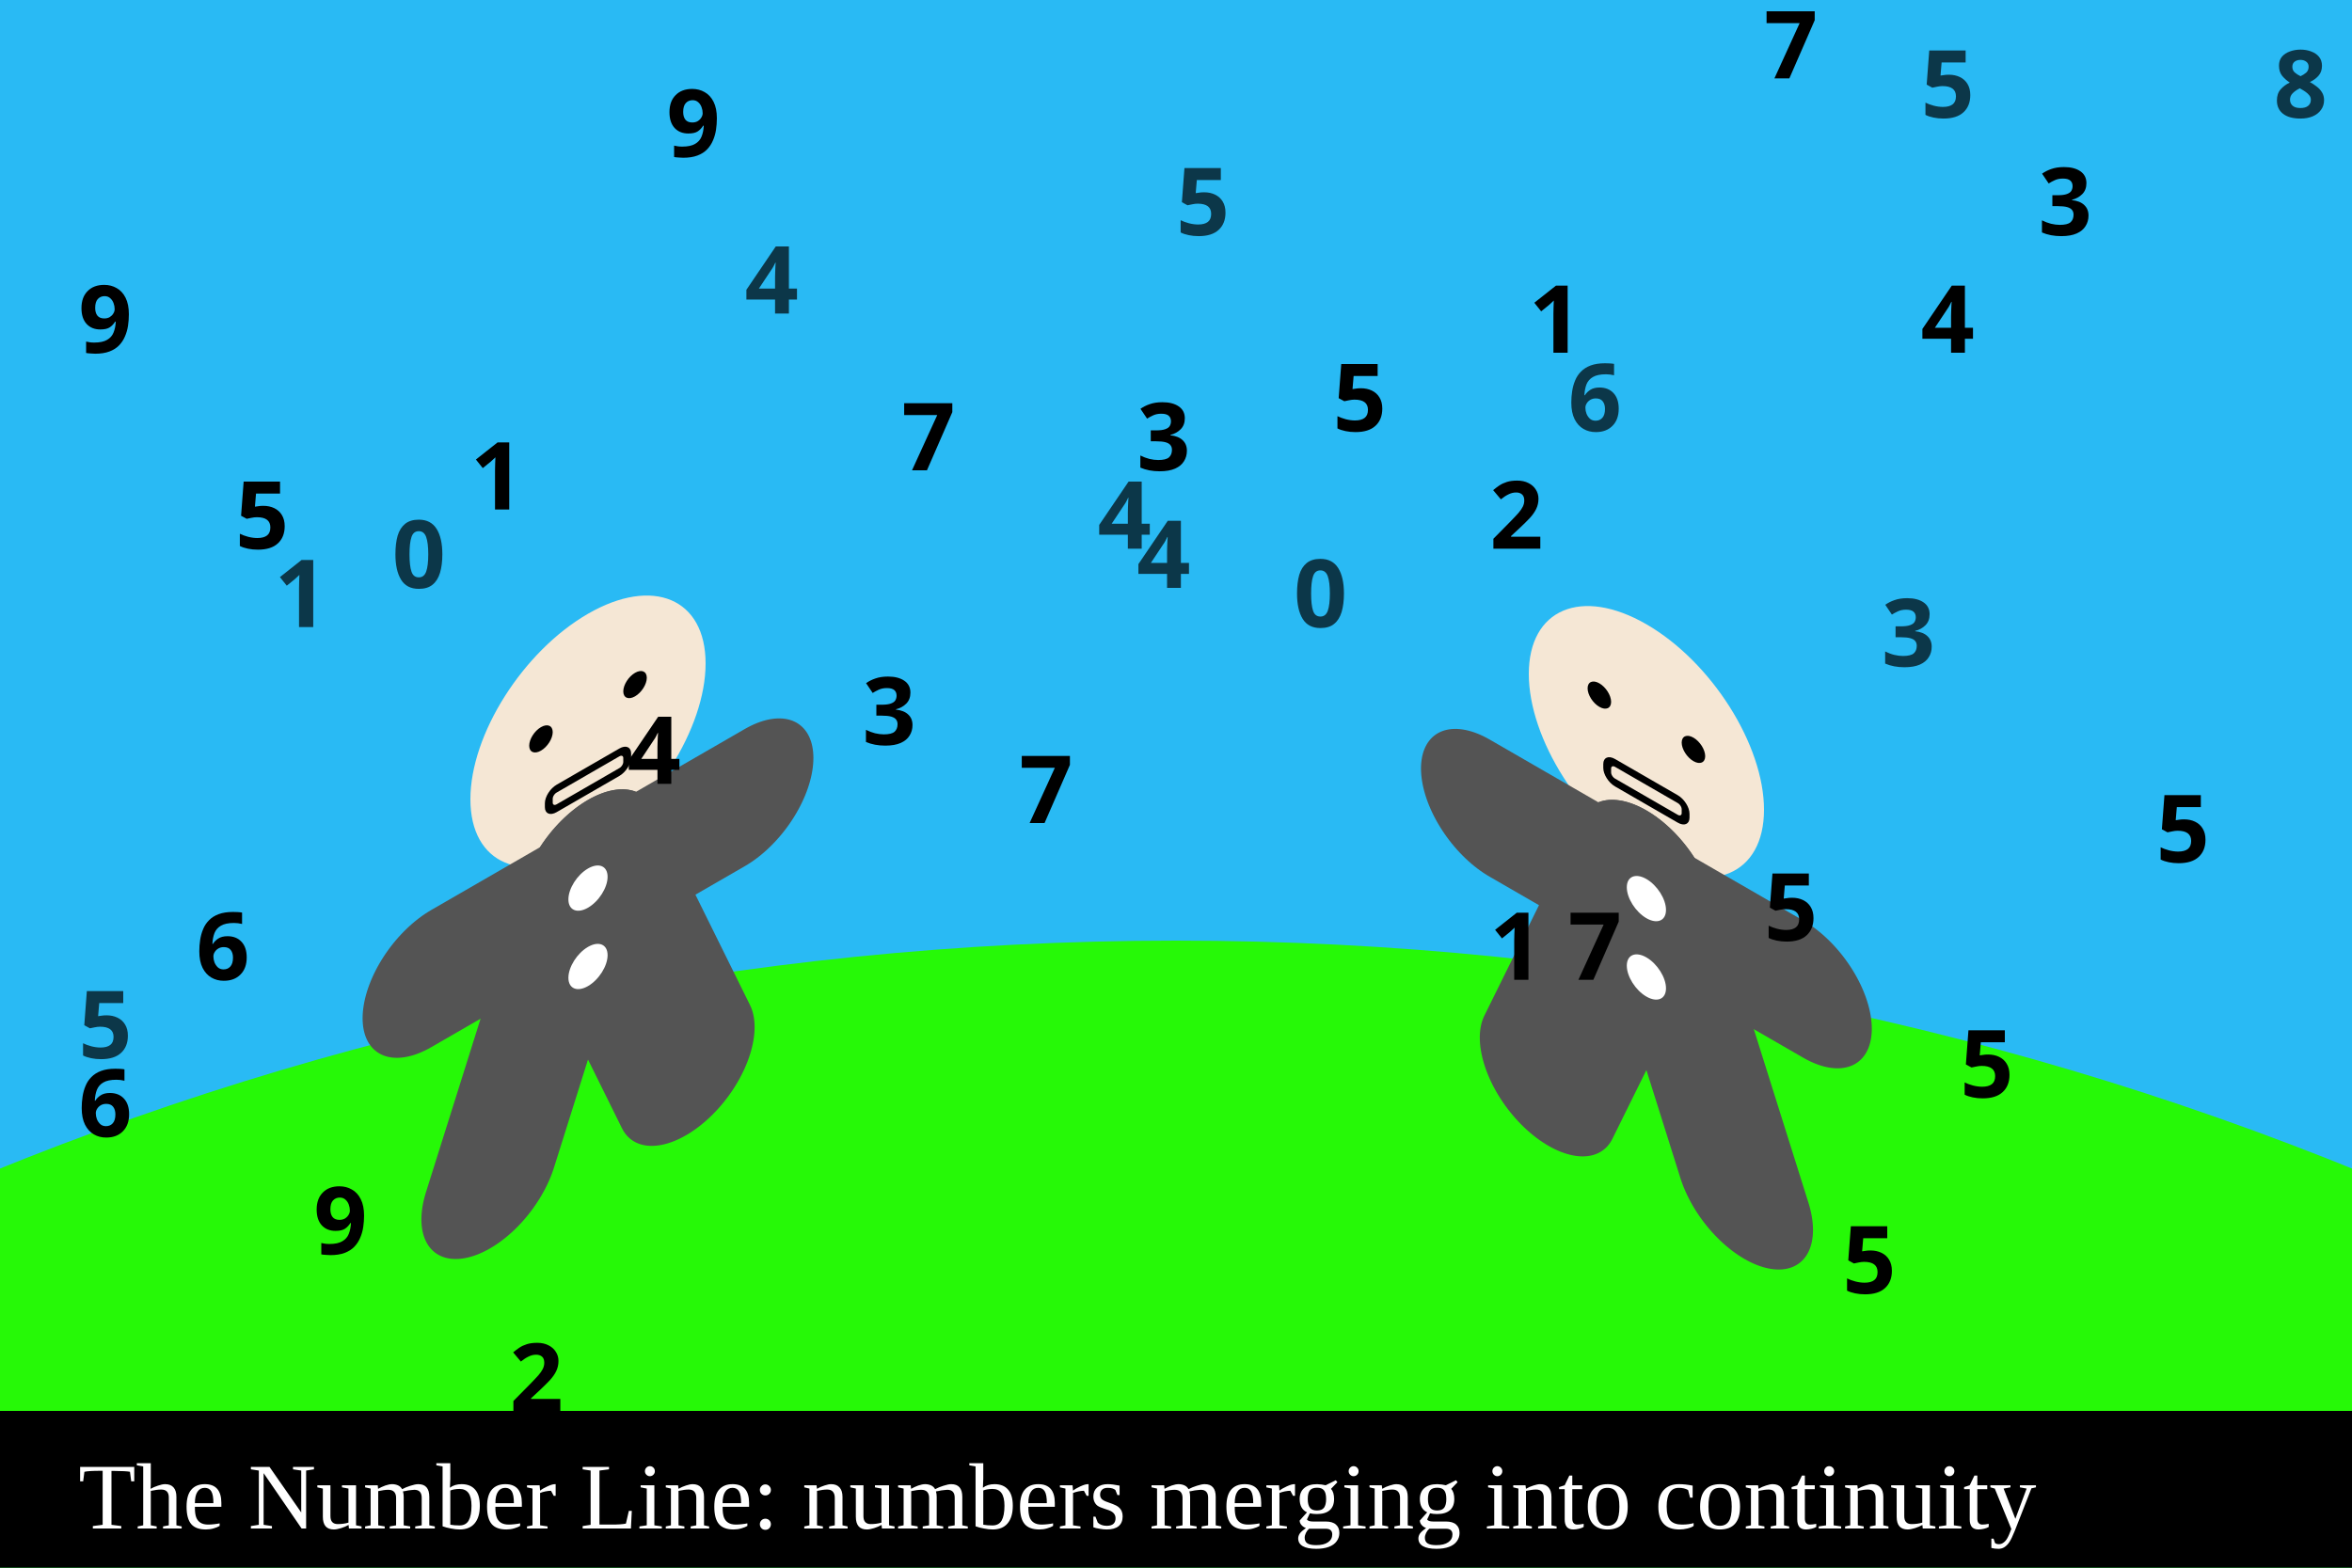
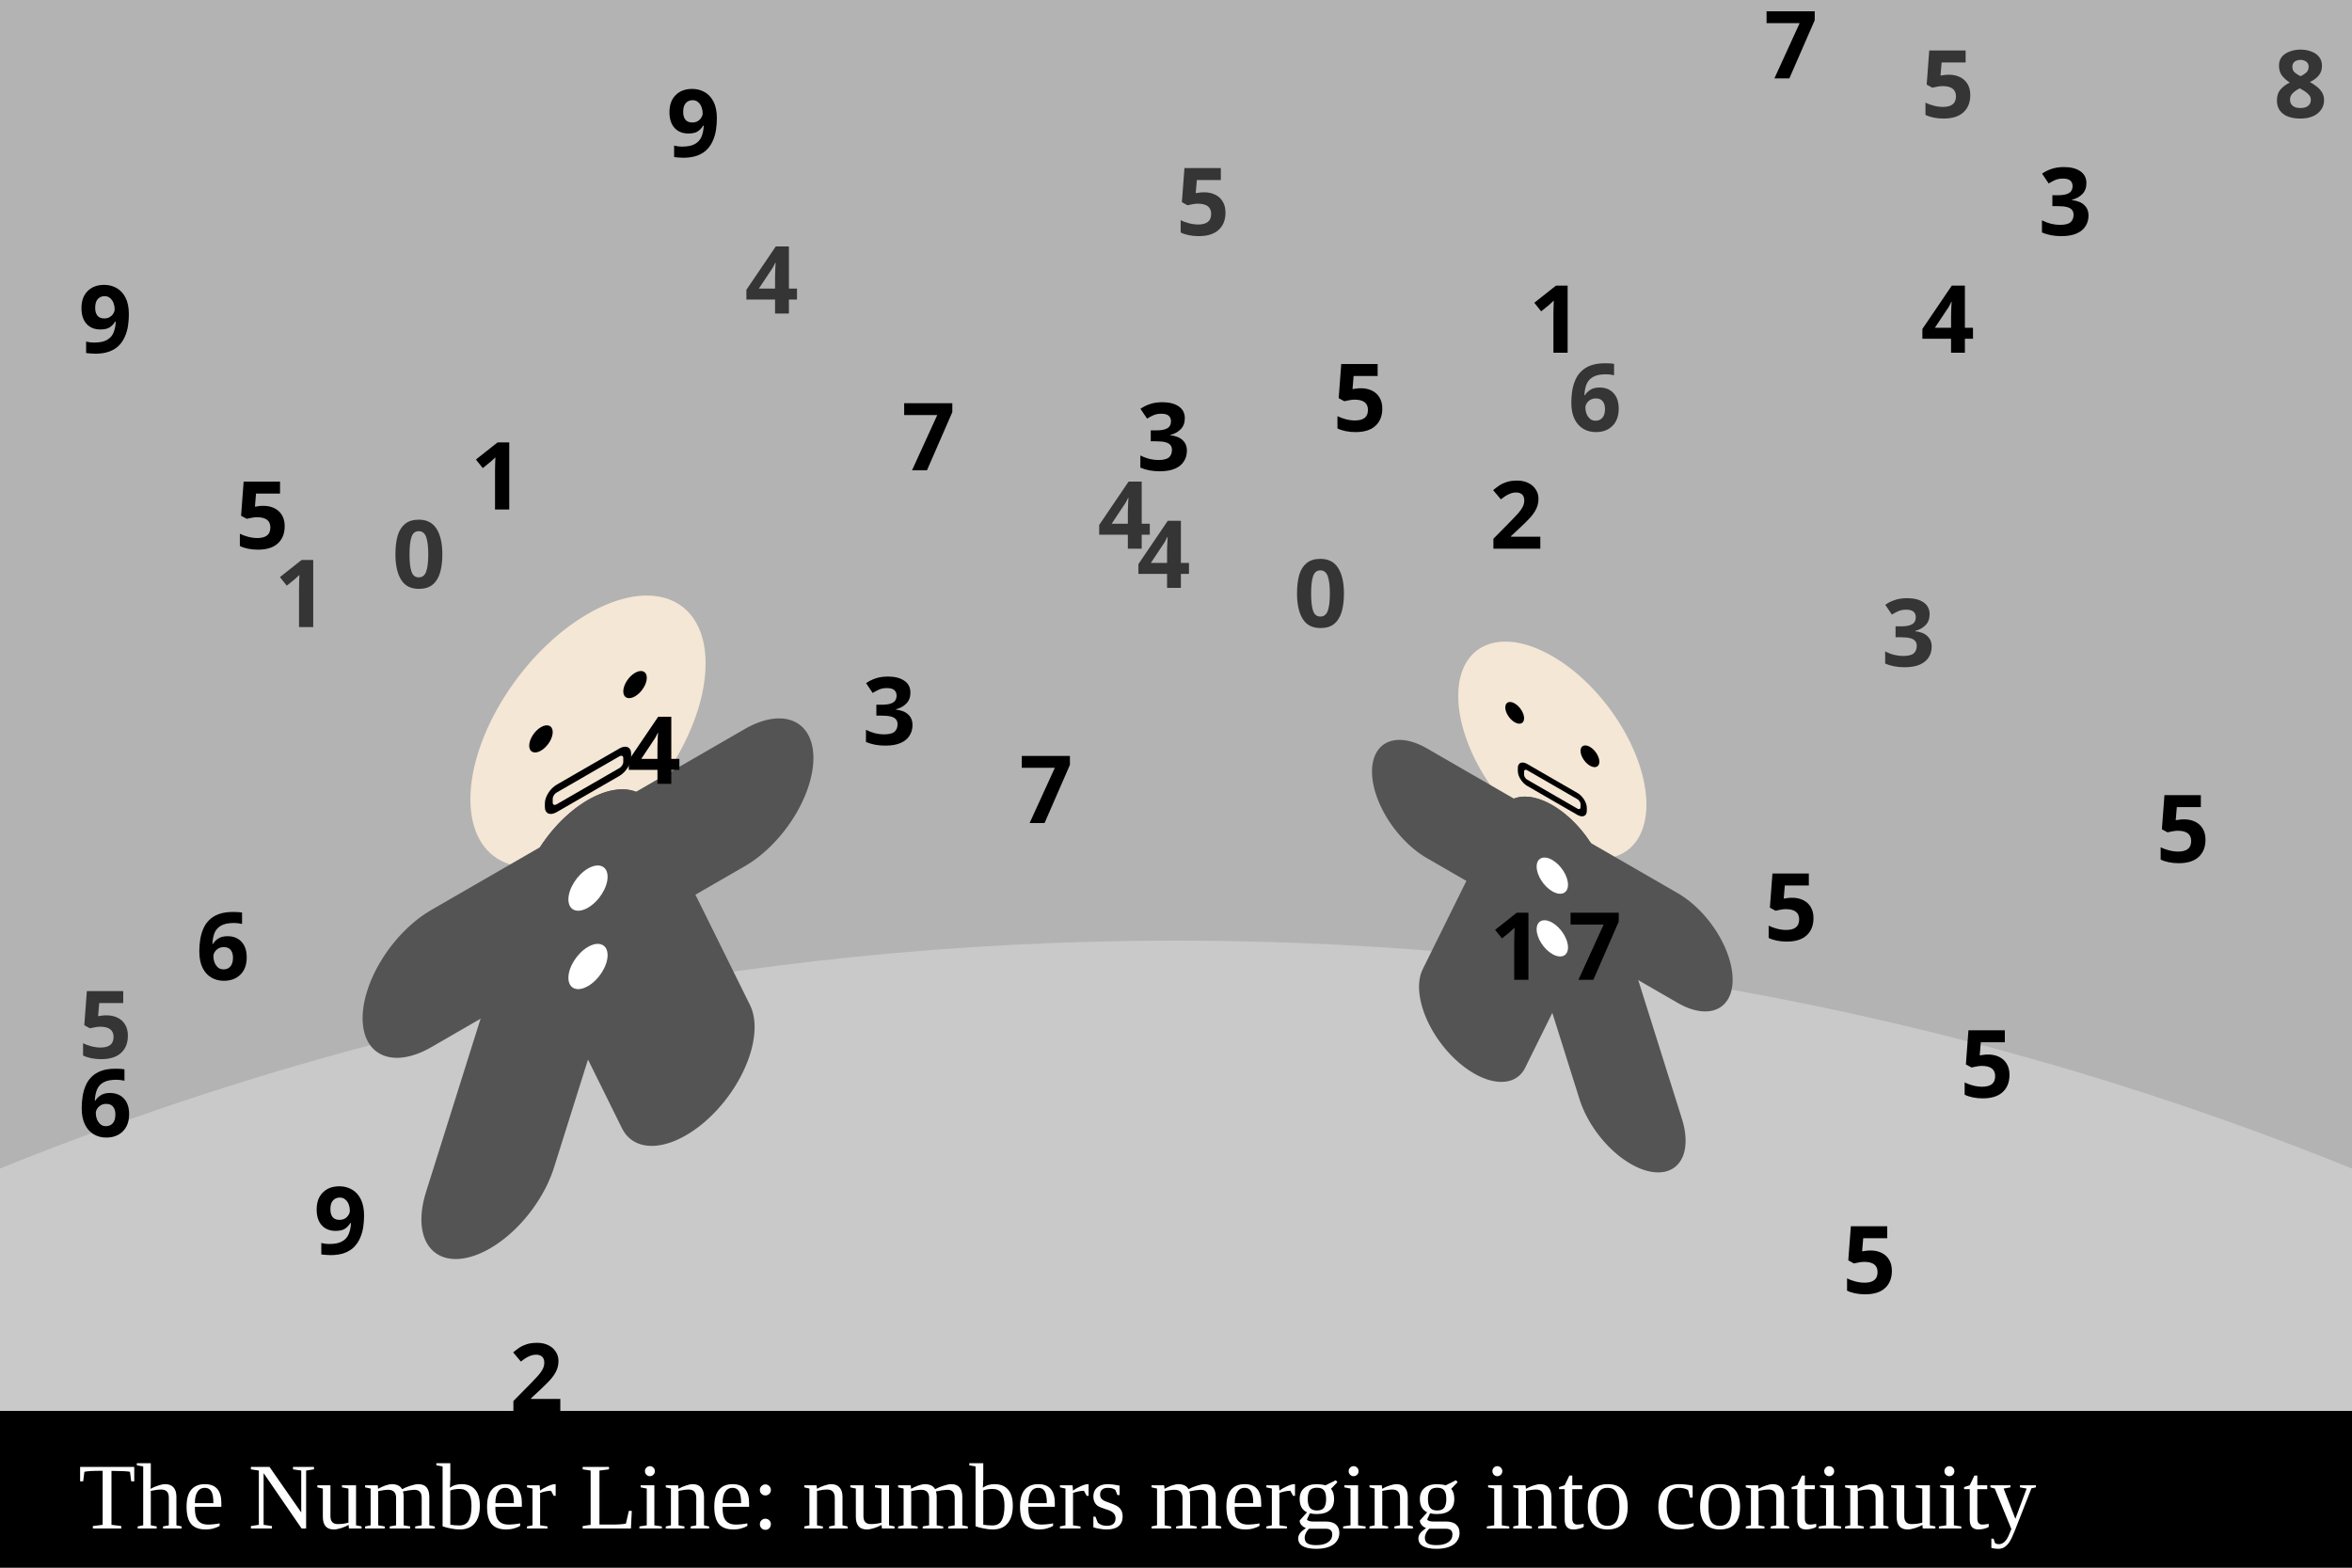
<svg xmlns="http://www.w3.org/2000/svg" width="300" height="200" viewBox="-150 -100 300 200" xml:space="preserve" overflow="hidden">
  <style>
        #n0, #n1, #n2, #n3, #n4, #n5, #n6, #n7, #n8, #n9 {
        font-family: sans-serif;
        font-size: 12px;
        font-weight: bold;
        fill: black;
        }

        .numbr {
        animation-name: pouring;
        animation-duration: inherit;
        animation-iteration-count: infinite;
        animation-timing-function: linear;
        }

        .numbr.transp {
        opacity: 0.7;
        }

        .numbr.slow {
        animation-duration: 5s;
        }

        .numbr.fast {
        animation-duration: 3s;
        }

        .scroll {
        animation-name: scrolling;
        animation-duration: 5s;
        animation-iteration-count: infinite;
        animation-timing-function: linear;
        animation-direction: reverse;
        }

        @keyframes pouring {
            from {
                transform: translateY(-150px);
            }
            to {
                transform: translateY(200px);
            }
        }

        @keyframes scrolling {
            from {
                transform: translate(-350px, 0);
            }
            to {
                transform: translate(300px, 0);
            }
        }        
    </style>
  <defs>
    <g id="mannikin">
      <circle class="head" cx="0" cy="-50" r="30" fill="#F5E7D5" />
      <circle class="eye" cx="-12" cy="-55" r="3" fill="black" />
      <circle class="eye" cx="12" cy="-55" r="3" fill="black" />
      <rect class="mouth" x="-10" y="-40" width="20" height="5" rx="2" fill="none" stroke="black" stroke-width="2px" />
      <line class="limb" x1="-40" y1="-10" x2="40" y2="-10" stroke="#545454" stroke-width="35px" stroke-linecap="round" />
      <line class="limb" x1="-25" y1="50" x2="0" y2="-15" stroke="#545454" stroke-width="35px" stroke-linecap="round" />
      <line class="limb" x1="25" y1="50" x2="0" y2="-15" stroke="#545454" stroke-width="35px" stroke-linecap="round" />
      <circle class="button" cx="0" cy="-10" r="5" fill="white" />
      <circle class="button" cx="0" cy="10" r="5" fill="white" />
    </g>
    <text id="n0" x="0" y="0">0</text>
    <text id="n1" x="0" y="0">1</text>
    <text id="n2" x="0" y="0">2</text>
    <text id="n3" x="0" y="0">3</text>
    <text id="n4" x="0" y="0">4</text>
    <text id="n5" x="0" y="0">5</text>
    <text id="n6" x="0" y="0">6</text>
    <text id="n7" x="0" y="0">7</text>
    <text id="n8" x="0" y="0">8</text>
    <text id="n9" x="0" y="0">9</text>
    <text id="banner" x="0" y="0" fill="white">The Number Line: numbers merging into continuity</text>
  </defs>
-   <rect x="-150" y="-100" width="300" height="200" fill="#29BAF4" />
-   <circle cx="0" cy="420" r="400" fill="#26F907" />
+   <rect x="-150" y="-100" width="300" height="200" fill="#B3B3B3" />
+   <circle cx="0" cy="420" r="400" fill="#C9C9C9" />
  <rect x="-150" y="80" width="300" height="20" fill="black" />
  <use href="#mannikin" x="-150" y="-50" transform="scale(0.5) skewY(150)" />
-   <use href="#mannikin" x="120" y="-30" transform="scale(0.5) skewY(30)" />
+   <use href="#mannikin" x="120" y="-30" transform="scale(0.4) skewY(30)" />
  <use href="#n9" x="-140" y="-55" class="numbr fast" />
  <use href="#n9" x="-110" y="60" class="numbr slow" />
  <use href="#n6" x="-125" y="25" class="numbr slow" />
  <use href="#n1" x="40" y="25" class="numbr slow" />
  <use href="#n1" x="15" y="90" class="numbr slow" />
  <use href="#n9" x="-65" y="-80" class="numbr fast" />
  <use href="#n5" x="100" y="40" class="numbr fast" />
  <use href="#n3" x="0" y="90" class="numbr fast transp" />
  <use href="#n5" x="125" y="10" class="numbr slow" />
  <use href="#n1" x="45" y="-55" class="numbr slow" />
  <use href="#n6" x="-140" y="45" class="numbr slow" />
  <use href="#n5" x="75" y="20" class="numbr slow" />
  <use href="#n6" x="50" y="-45" class="numbr slow transp" />
  <use href="#n5" x="0" y="-70" class="numbr fast transp" />
  <use href="#n4" x="-5" y="-25" class="numbr slow transp" />
  <use href="#n3" x="-40" y="-5" class="numbr slow" />
  <use href="#n9" x="120" y="90" class="numbr slow" />
  <use href="#n3" x="-5" y="-40" class="numbr slow" />
  <use href="#n1" x="-115" y="-20" class="numbr slow transp" />
  <use href="#n7" x="-20" y="5" class="numbr fast" />
  <use href="#n7" x="-35" y="-40" class="numbr slow" />
  <use href="#n3" x="90" y="-15" class="numbr slow transp" />
  <use href="#n4" x="-55" y="-60" class="numbr slow transp" />
  <use href="#n7" x="50" y="25" class="numbr slow" />
  <use href="#n5" x="20" y="-45" class="numbr slow" />
  <use href="#n0" x="-100" y="-25" class="numbr slow transp" />
  <use href="#n8" x="140" y="-85" class="numbr slow transp" />
  <use href="#n5" x="85" y="65" class="numbr fast" />
  <use href="#n2" x="-85" y="80" class="numbr slow" />
  <use href="#n4" x="-10" y="-30" class="numbr slow transp" />
  <use href="#n5" x="-140" y="35" class="numbr fast transp" />
  <use href="#n7" x="75" y="-90" class="numbr slow" />
  <use href="#n3" x="110" y="-70" class="numbr fast" />
  <use href="#n5" x="95" y="-85" class="numbr slow transp" />
  <use href="#n4" x="95" y="-55" class="numbr slow" />
  <use href="#n5" x="-120" y="-30" class="numbr slow" />
  <use href="#n2" x="40" y="-30" class="numbr fast" />
  <use href="#n1" x="-90" y="-35" class="numbr fast" />
  <use href="#n0" x="15" y="-20" class="numbr slow transp" />
  <use href="#n4" x="-70" y="0" class="numbr slow" />
  <use href="#banner" x="-140" y="95" class="scroll" />
</svg>
